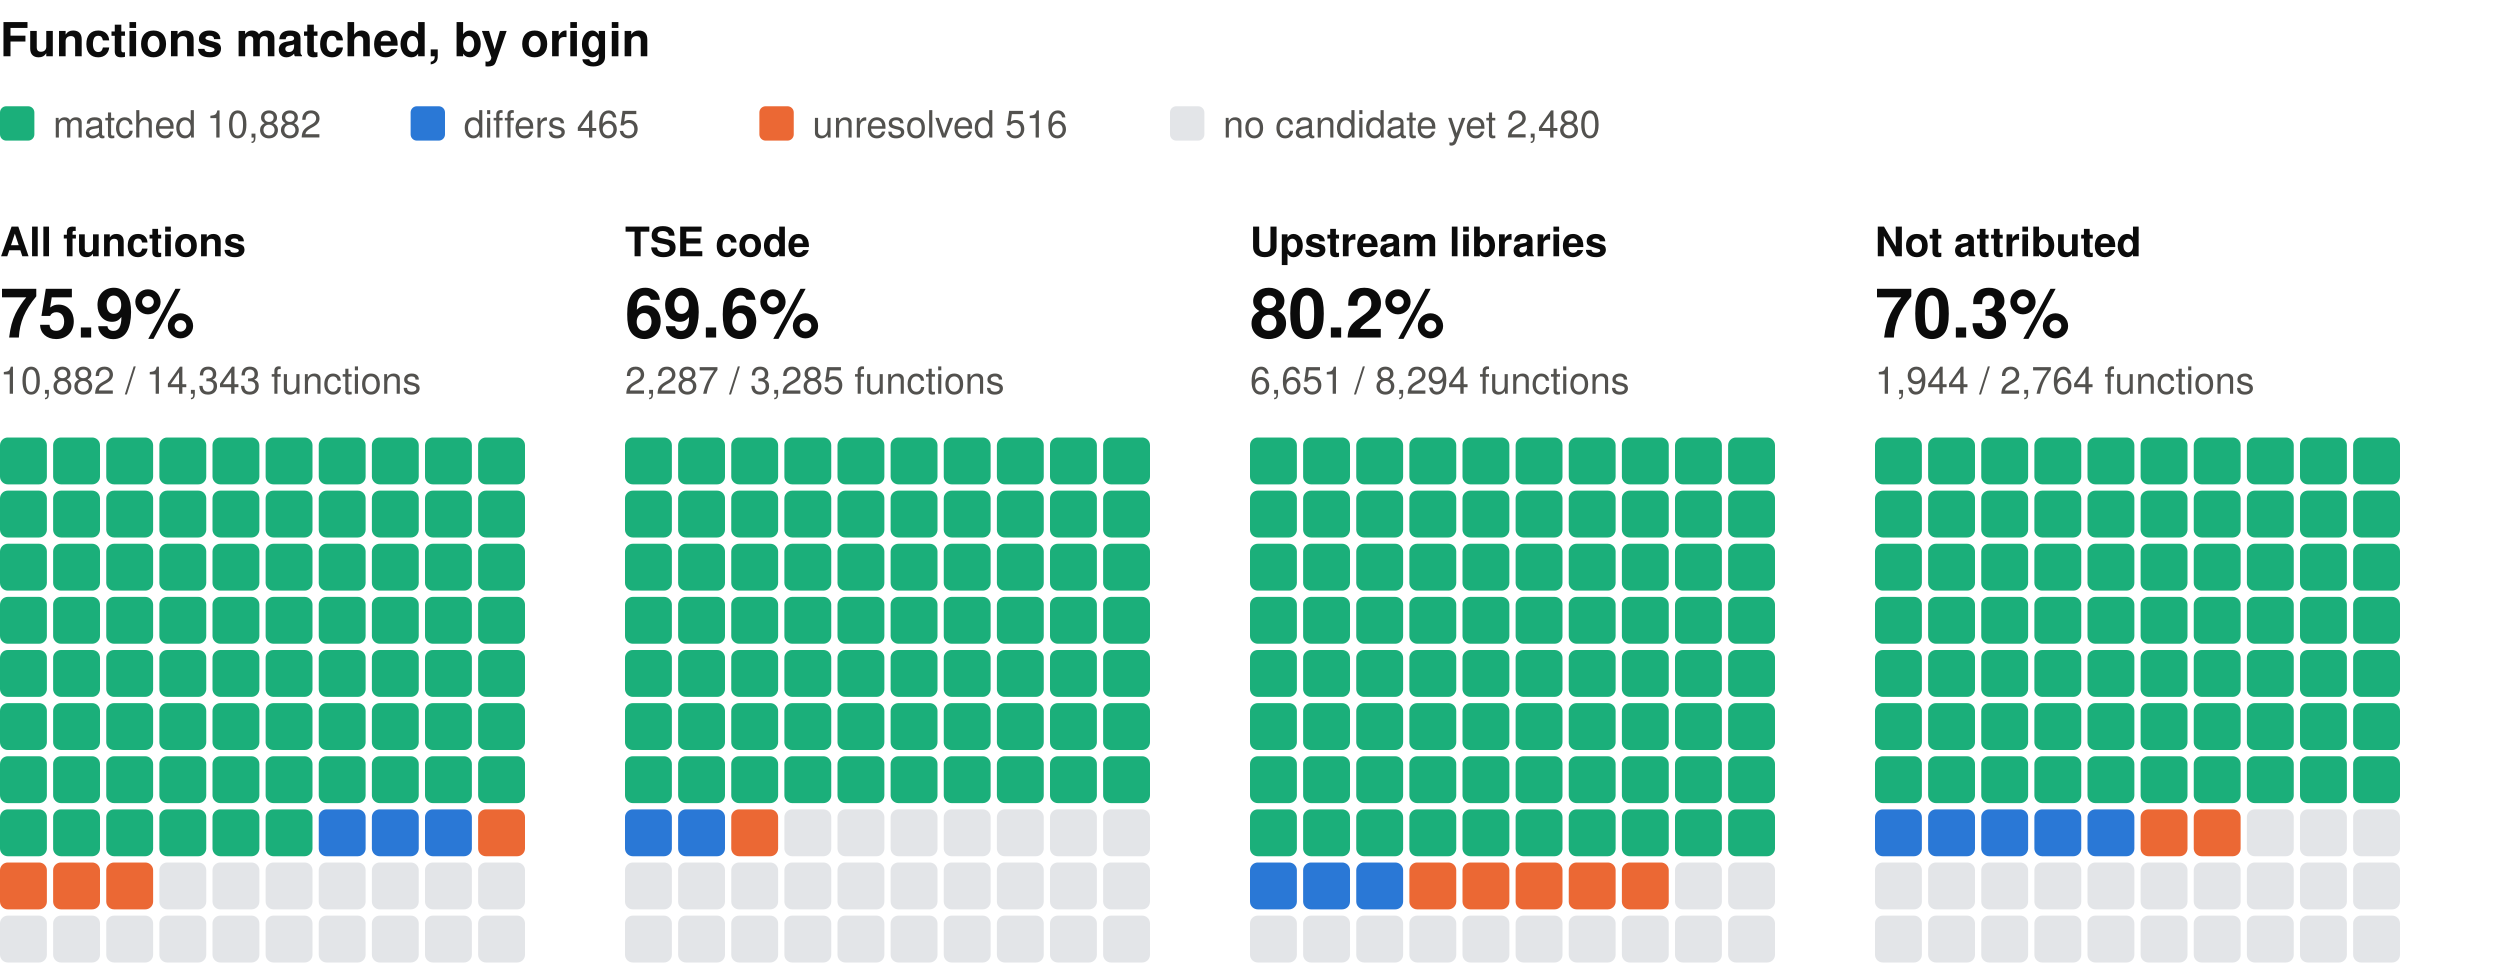
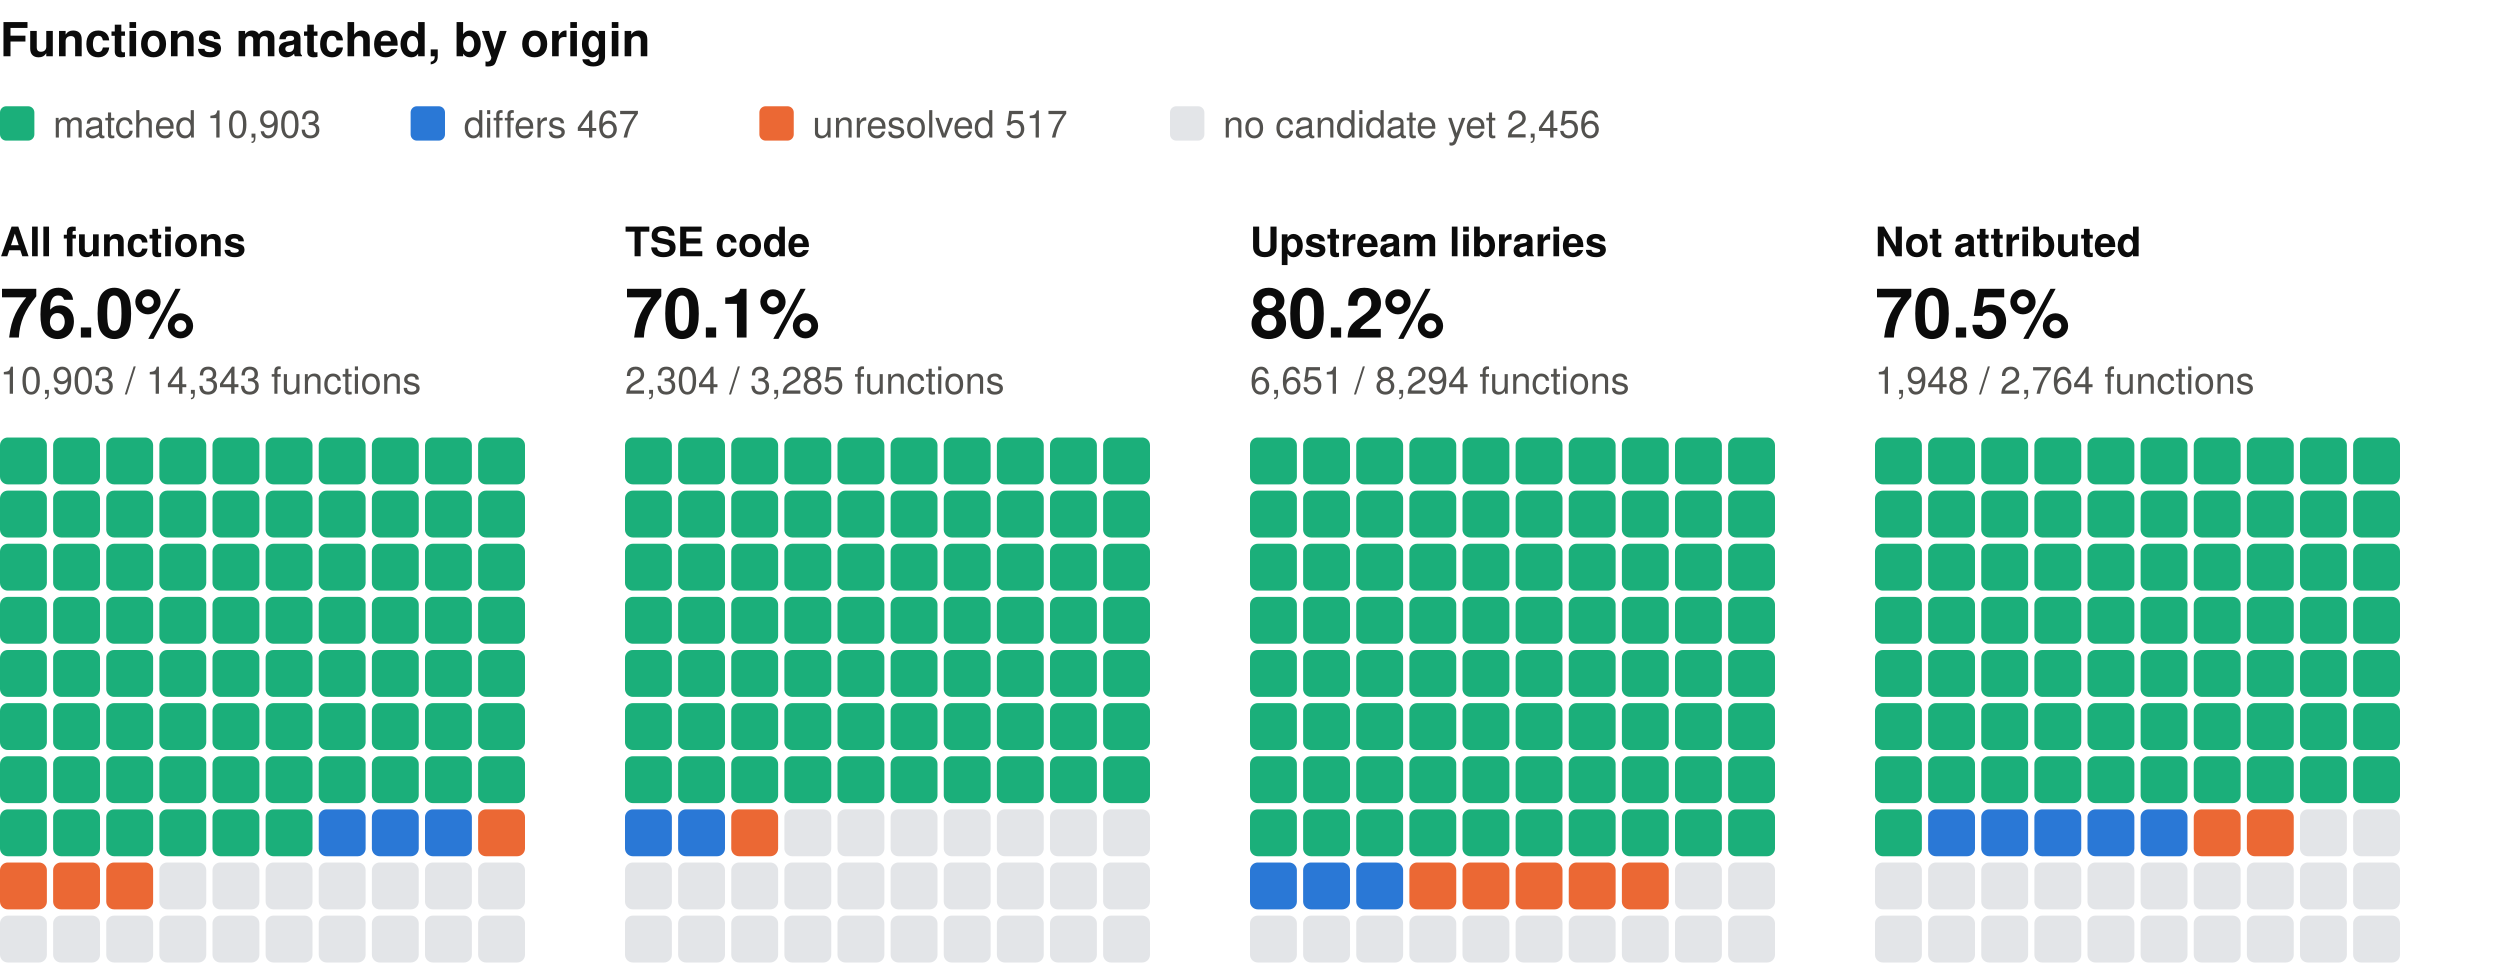
<svg xmlns="http://www.w3.org/2000/svg" width="800" height="310" viewBox="0 0 800 310" role="img" aria-label="Functions matched, by origin: one square per percent, coloured by verdict" font-family="system-ui, -apple-system, 'Segoe UI', Helvetica, Arial, sans-serif">
  <text x="0" y="18" font-size="15" fill="#0b0b0b" font-weight="600">Functions matched, by origin</text>
  <rect x="0" y="34" width="11" height="11" rx="2" fill="#1baf7a" />
-   <text x="17" y="44" font-size="12" fill="#52514e">matched 10,882</text>
+   <text x="17" y="44" font-size="12" fill="#52514e">matched 10,903</text>
  <rect x="131.4" y="34" width="11" height="11" rx="2" fill="#2a78d6" />
-   <text x="148.4" y="44" font-size="12" fill="#52514e">differs 465</text>
+   <text x="148.4" y="44" font-size="12" fill="#52514e">differs 467</text>
  <rect x="243" y="34" width="11" height="11" rx="2" fill="#eb6834" />
-   <text x="260" y="44" font-size="12" fill="#52514e">unresolved 516</text>
+   <text x="260" y="44" font-size="12" fill="#52514e">unresolved 517</text>
  <rect x="374.4" y="34" width="11" height="11" rx="2" fill="#e3e5e8" />
-   <text x="391.4" y="44" font-size="12" fill="#52514e">no candidate yet 2,480</text>
+   <text x="391.4" y="44" font-size="12" fill="#52514e">no candidate yet 2,456</text>
  <text x="0" y="82" font-size="13" fill="#0b0b0b" font-weight="600">All functions</text>
-   <text x="0" y="108" font-size="22" fill="#0b0b0b" font-weight="600">75.9%</text>
-   <text x="0" y="126" font-size="12" fill="#52514e">10,882 / 14,343 functions</text>
+   <text x="0" y="108" font-size="22" fill="#0b0b0b" font-weight="600">76.0%</text>
+   <text x="0" y="126" font-size="12" fill="#52514e">10,903 / 14,343 functions</text>
  <rect x="0" y="140" width="15" height="15" rx="2.5" fill="#1baf7a" />
  <rect x="17" y="140" width="15" height="15" rx="2.5" fill="#1baf7a" />
  <rect x="34" y="140" width="15" height="15" rx="2.5" fill="#1baf7a" />
  <rect x="51" y="140" width="15" height="15" rx="2.5" fill="#1baf7a" />
  <rect x="68" y="140" width="15" height="15" rx="2.5" fill="#1baf7a" />
  <rect x="85" y="140" width="15" height="15" rx="2.5" fill="#1baf7a" />
  <rect x="102" y="140" width="15" height="15" rx="2.5" fill="#1baf7a" />
  <rect x="119" y="140" width="15" height="15" rx="2.5" fill="#1baf7a" />
  <rect x="136" y="140" width="15" height="15" rx="2.5" fill="#1baf7a" />
  <rect x="153" y="140" width="15" height="15" rx="2.5" fill="#1baf7a" />
  <rect x="0" y="157" width="15" height="15" rx="2.5" fill="#1baf7a" />
  <rect x="17" y="157" width="15" height="15" rx="2.5" fill="#1baf7a" />
  <rect x="34" y="157" width="15" height="15" rx="2.5" fill="#1baf7a" />
  <rect x="51" y="157" width="15" height="15" rx="2.5" fill="#1baf7a" />
  <rect x="68" y="157" width="15" height="15" rx="2.5" fill="#1baf7a" />
  <rect x="85" y="157" width="15" height="15" rx="2.5" fill="#1baf7a" />
  <rect x="102" y="157" width="15" height="15" rx="2.5" fill="#1baf7a" />
  <rect x="119" y="157" width="15" height="15" rx="2.5" fill="#1baf7a" />
  <rect x="136" y="157" width="15" height="15" rx="2.5" fill="#1baf7a" />
  <rect x="153" y="157" width="15" height="15" rx="2.5" fill="#1baf7a" />
  <rect x="0" y="174" width="15" height="15" rx="2.5" fill="#1baf7a" />
  <rect x="17" y="174" width="15" height="15" rx="2.5" fill="#1baf7a" />
  <rect x="34" y="174" width="15" height="15" rx="2.5" fill="#1baf7a" />
  <rect x="51" y="174" width="15" height="15" rx="2.5" fill="#1baf7a" />
  <rect x="68" y="174" width="15" height="15" rx="2.5" fill="#1baf7a" />
  <rect x="85" y="174" width="15" height="15" rx="2.5" fill="#1baf7a" />
  <rect x="102" y="174" width="15" height="15" rx="2.5" fill="#1baf7a" />
  <rect x="119" y="174" width="15" height="15" rx="2.5" fill="#1baf7a" />
  <rect x="136" y="174" width="15" height="15" rx="2.5" fill="#1baf7a" />
  <rect x="153" y="174" width="15" height="15" rx="2.5" fill="#1baf7a" />
  <rect x="0" y="191" width="15" height="15" rx="2.5" fill="#1baf7a" />
  <rect x="17" y="191" width="15" height="15" rx="2.5" fill="#1baf7a" />
  <rect x="34" y="191" width="15" height="15" rx="2.5" fill="#1baf7a" />
  <rect x="51" y="191" width="15" height="15" rx="2.5" fill="#1baf7a" />
  <rect x="68" y="191" width="15" height="15" rx="2.5" fill="#1baf7a" />
  <rect x="85" y="191" width="15" height="15" rx="2.5" fill="#1baf7a" />
  <rect x="102" y="191" width="15" height="15" rx="2.5" fill="#1baf7a" />
  <rect x="119" y="191" width="15" height="15" rx="2.5" fill="#1baf7a" />
  <rect x="136" y="191" width="15" height="15" rx="2.5" fill="#1baf7a" />
  <rect x="153" y="191" width="15" height="15" rx="2.5" fill="#1baf7a" />
  <rect x="0" y="208" width="15" height="15" rx="2.5" fill="#1baf7a" />
  <rect x="17" y="208" width="15" height="15" rx="2.5" fill="#1baf7a" />
  <rect x="34" y="208" width="15" height="15" rx="2.5" fill="#1baf7a" />
  <rect x="51" y="208" width="15" height="15" rx="2.5" fill="#1baf7a" />
  <rect x="68" y="208" width="15" height="15" rx="2.5" fill="#1baf7a" />
  <rect x="85" y="208" width="15" height="15" rx="2.5" fill="#1baf7a" />
  <rect x="102" y="208" width="15" height="15" rx="2.5" fill="#1baf7a" />
  <rect x="119" y="208" width="15" height="15" rx="2.5" fill="#1baf7a" />
  <rect x="136" y="208" width="15" height="15" rx="2.5" fill="#1baf7a" />
  <rect x="153" y="208" width="15" height="15" rx="2.5" fill="#1baf7a" />
  <rect x="0" y="225" width="15" height="15" rx="2.5" fill="#1baf7a" />
  <rect x="17" y="225" width="15" height="15" rx="2.5" fill="#1baf7a" />
  <rect x="34" y="225" width="15" height="15" rx="2.5" fill="#1baf7a" />
  <rect x="51" y="225" width="15" height="15" rx="2.5" fill="#1baf7a" />
  <rect x="68" y="225" width="15" height="15" rx="2.5" fill="#1baf7a" />
  <rect x="85" y="225" width="15" height="15" rx="2.5" fill="#1baf7a" />
  <rect x="102" y="225" width="15" height="15" rx="2.5" fill="#1baf7a" />
  <rect x="119" y="225" width="15" height="15" rx="2.5" fill="#1baf7a" />
  <rect x="136" y="225" width="15" height="15" rx="2.5" fill="#1baf7a" />
  <rect x="153" y="225" width="15" height="15" rx="2.5" fill="#1baf7a" />
  <rect x="0" y="242" width="15" height="15" rx="2.5" fill="#1baf7a" />
  <rect x="17" y="242" width="15" height="15" rx="2.5" fill="#1baf7a" />
  <rect x="34" y="242" width="15" height="15" rx="2.5" fill="#1baf7a" />
  <rect x="51" y="242" width="15" height="15" rx="2.5" fill="#1baf7a" />
  <rect x="68" y="242" width="15" height="15" rx="2.5" fill="#1baf7a" />
  <rect x="85" y="242" width="15" height="15" rx="2.5" fill="#1baf7a" />
  <rect x="102" y="242" width="15" height="15" rx="2.5" fill="#1baf7a" />
  <rect x="119" y="242" width="15" height="15" rx="2.5" fill="#1baf7a" />
  <rect x="136" y="242" width="15" height="15" rx="2.5" fill="#1baf7a" />
  <rect x="153" y="242" width="15" height="15" rx="2.5" fill="#1baf7a" />
  <rect x="0" y="259" width="15" height="15" rx="2.5" fill="#1baf7a" />
  <rect x="17" y="259" width="15" height="15" rx="2.5" fill="#1baf7a" />
  <rect x="34" y="259" width="15" height="15" rx="2.5" fill="#1baf7a" />
  <rect x="51" y="259" width="15" height="15" rx="2.5" fill="#1baf7a" />
  <rect x="68" y="259" width="15" height="15" rx="2.5" fill="#1baf7a" />
  <rect x="85" y="259" width="15" height="15" rx="2.5" fill="#1baf7a" />
  <rect x="102" y="259" width="15" height="15" rx="2.5" fill="#2a78d6" />
  <rect x="119" y="259" width="15" height="15" rx="2.5" fill="#2a78d6" />
  <rect x="136" y="259" width="15" height="15" rx="2.5" fill="#2a78d6" />
  <rect x="153" y="259" width="15" height="15" rx="2.5" fill="#eb6834" />
  <rect x="0" y="276" width="15" height="15" rx="2.5" fill="#eb6834" />
  <rect x="17" y="276" width="15" height="15" rx="2.5" fill="#eb6834" />
  <rect x="34" y="276" width="15" height="15" rx="2.5" fill="#eb6834" />
  <rect x="51" y="276" width="15" height="15" rx="2.5" fill="#e3e5e8" />
  <rect x="68" y="276" width="15" height="15" rx="2.5" fill="#e3e5e8" />
  <rect x="85" y="276" width="15" height="15" rx="2.5" fill="#e3e5e8" />
  <rect x="102" y="276" width="15" height="15" rx="2.5" fill="#e3e5e8" />
  <rect x="119" y="276" width="15" height="15" rx="2.5" fill="#e3e5e8" />
  <rect x="136" y="276" width="15" height="15" rx="2.5" fill="#e3e5e8" />
  <rect x="153" y="276" width="15" height="15" rx="2.5" fill="#e3e5e8" />
  <rect x="0" y="293" width="15" height="15" rx="2.5" fill="#e3e5e8" />
  <rect x="17" y="293" width="15" height="15" rx="2.5" fill="#e3e5e8" />
  <rect x="34" y="293" width="15" height="15" rx="2.5" fill="#e3e5e8" />
  <rect x="51" y="293" width="15" height="15" rx="2.5" fill="#e3e5e8" />
  <rect x="68" y="293" width="15" height="15" rx="2.5" fill="#e3e5e8" />
  <rect x="85" y="293" width="15" height="15" rx="2.5" fill="#e3e5e8" />
  <rect x="102" y="293" width="15" height="15" rx="2.5" fill="#e3e5e8" />
  <rect x="119" y="293" width="15" height="15" rx="2.5" fill="#e3e5e8" />
  <rect x="136" y="293" width="15" height="15" rx="2.5" fill="#e3e5e8" />
  <rect x="153" y="293" width="15" height="15" rx="2.5" fill="#e3e5e8" />
  <text x="200" y="82" font-size="13" fill="#0b0b0b" font-weight="600">TSE code</text>
-   <text x="200" y="108" font-size="22" fill="#0b0b0b" font-weight="600">69.6%</text>
-   <text x="200" y="126" font-size="12" fill="#52514e">2,287 / 3,285 functions</text>
+   <text x="200" y="108" font-size="22" fill="#0b0b0b" font-weight="600">70.1%</text>
+   <text x="200" y="126" font-size="12" fill="#52514e">2,304 / 3,285 functions</text>
  <rect x="200" y="140" width="15" height="15" rx="2.5" fill="#1baf7a" />
  <rect x="217" y="140" width="15" height="15" rx="2.5" fill="#1baf7a" />
  <rect x="234" y="140" width="15" height="15" rx="2.5" fill="#1baf7a" />
  <rect x="251" y="140" width="15" height="15" rx="2.5" fill="#1baf7a" />
  <rect x="268" y="140" width="15" height="15" rx="2.5" fill="#1baf7a" />
  <rect x="285" y="140" width="15" height="15" rx="2.5" fill="#1baf7a" />
  <rect x="302" y="140" width="15" height="15" rx="2.5" fill="#1baf7a" />
  <rect x="319" y="140" width="15" height="15" rx="2.5" fill="#1baf7a" />
  <rect x="336" y="140" width="15" height="15" rx="2.5" fill="#1baf7a" />
  <rect x="353" y="140" width="15" height="15" rx="2.5" fill="#1baf7a" />
  <rect x="200" y="157" width="15" height="15" rx="2.5" fill="#1baf7a" />
  <rect x="217" y="157" width="15" height="15" rx="2.5" fill="#1baf7a" />
  <rect x="234" y="157" width="15" height="15" rx="2.5" fill="#1baf7a" />
  <rect x="251" y="157" width="15" height="15" rx="2.5" fill="#1baf7a" />
  <rect x="268" y="157" width="15" height="15" rx="2.5" fill="#1baf7a" />
  <rect x="285" y="157" width="15" height="15" rx="2.5" fill="#1baf7a" />
  <rect x="302" y="157" width="15" height="15" rx="2.5" fill="#1baf7a" />
  <rect x="319" y="157" width="15" height="15" rx="2.5" fill="#1baf7a" />
  <rect x="336" y="157" width="15" height="15" rx="2.5" fill="#1baf7a" />
  <rect x="353" y="157" width="15" height="15" rx="2.5" fill="#1baf7a" />
  <rect x="200" y="174" width="15" height="15" rx="2.5" fill="#1baf7a" />
  <rect x="217" y="174" width="15" height="15" rx="2.5" fill="#1baf7a" />
  <rect x="234" y="174" width="15" height="15" rx="2.5" fill="#1baf7a" />
  <rect x="251" y="174" width="15" height="15" rx="2.5" fill="#1baf7a" />
  <rect x="268" y="174" width="15" height="15" rx="2.5" fill="#1baf7a" />
  <rect x="285" y="174" width="15" height="15" rx="2.5" fill="#1baf7a" />
  <rect x="302" y="174" width="15" height="15" rx="2.5" fill="#1baf7a" />
  <rect x="319" y="174" width="15" height="15" rx="2.5" fill="#1baf7a" />
  <rect x="336" y="174" width="15" height="15" rx="2.5" fill="#1baf7a" />
  <rect x="353" y="174" width="15" height="15" rx="2.5" fill="#1baf7a" />
  <rect x="200" y="191" width="15" height="15" rx="2.5" fill="#1baf7a" />
  <rect x="217" y="191" width="15" height="15" rx="2.5" fill="#1baf7a" />
  <rect x="234" y="191" width="15" height="15" rx="2.5" fill="#1baf7a" />
  <rect x="251" y="191" width="15" height="15" rx="2.5" fill="#1baf7a" />
  <rect x="268" y="191" width="15" height="15" rx="2.5" fill="#1baf7a" />
  <rect x="285" y="191" width="15" height="15" rx="2.5" fill="#1baf7a" />
  <rect x="302" y="191" width="15" height="15" rx="2.5" fill="#1baf7a" />
  <rect x="319" y="191" width="15" height="15" rx="2.5" fill="#1baf7a" />
  <rect x="336" y="191" width="15" height="15" rx="2.5" fill="#1baf7a" />
  <rect x="353" y="191" width="15" height="15" rx="2.5" fill="#1baf7a" />
  <rect x="200" y="208" width="15" height="15" rx="2.5" fill="#1baf7a" />
  <rect x="217" y="208" width="15" height="15" rx="2.5" fill="#1baf7a" />
  <rect x="234" y="208" width="15" height="15" rx="2.5" fill="#1baf7a" />
  <rect x="251" y="208" width="15" height="15" rx="2.5" fill="#1baf7a" />
  <rect x="268" y="208" width="15" height="15" rx="2.5" fill="#1baf7a" />
  <rect x="285" y="208" width="15" height="15" rx="2.5" fill="#1baf7a" />
  <rect x="302" y="208" width="15" height="15" rx="2.5" fill="#1baf7a" />
  <rect x="319" y="208" width="15" height="15" rx="2.5" fill="#1baf7a" />
  <rect x="336" y="208" width="15" height="15" rx="2.5" fill="#1baf7a" />
  <rect x="353" y="208" width="15" height="15" rx="2.5" fill="#1baf7a" />
  <rect x="200" y="225" width="15" height="15" rx="2.5" fill="#1baf7a" />
  <rect x="217" y="225" width="15" height="15" rx="2.5" fill="#1baf7a" />
  <rect x="234" y="225" width="15" height="15" rx="2.5" fill="#1baf7a" />
  <rect x="251" y="225" width="15" height="15" rx="2.5" fill="#1baf7a" />
  <rect x="268" y="225" width="15" height="15" rx="2.5" fill="#1baf7a" />
  <rect x="285" y="225" width="15" height="15" rx="2.5" fill="#1baf7a" />
  <rect x="302" y="225" width="15" height="15" rx="2.5" fill="#1baf7a" />
  <rect x="319" y="225" width="15" height="15" rx="2.5" fill="#1baf7a" />
  <rect x="336" y="225" width="15" height="15" rx="2.5" fill="#1baf7a" />
  <rect x="353" y="225" width="15" height="15" rx="2.5" fill="#1baf7a" />
  <rect x="200" y="242" width="15" height="15" rx="2.5" fill="#1baf7a" />
  <rect x="217" y="242" width="15" height="15" rx="2.5" fill="#1baf7a" />
  <rect x="234" y="242" width="15" height="15" rx="2.5" fill="#1baf7a" />
  <rect x="251" y="242" width="15" height="15" rx="2.5" fill="#1baf7a" />
  <rect x="268" y="242" width="15" height="15" rx="2.5" fill="#1baf7a" />
  <rect x="285" y="242" width="15" height="15" rx="2.5" fill="#1baf7a" />
  <rect x="302" y="242" width="15" height="15" rx="2.5" fill="#1baf7a" />
  <rect x="319" y="242" width="15" height="15" rx="2.5" fill="#1baf7a" />
  <rect x="336" y="242" width="15" height="15" rx="2.5" fill="#1baf7a" />
  <rect x="353" y="242" width="15" height="15" rx="2.5" fill="#1baf7a" />
  <rect x="200" y="259" width="15" height="15" rx="2.5" fill="#2a78d6" />
  <rect x="217" y="259" width="15" height="15" rx="2.5" fill="#2a78d6" />
  <rect x="234" y="259" width="15" height="15" rx="2.5" fill="#eb6834" />
  <rect x="251" y="259" width="15" height="15" rx="2.5" fill="#e3e5e8" />
  <rect x="268" y="259" width="15" height="15" rx="2.5" fill="#e3e5e8" />
  <rect x="285" y="259" width="15" height="15" rx="2.5" fill="#e3e5e8" />
  <rect x="302" y="259" width="15" height="15" rx="2.5" fill="#e3e5e8" />
  <rect x="319" y="259" width="15" height="15" rx="2.5" fill="#e3e5e8" />
  <rect x="336" y="259" width="15" height="15" rx="2.5" fill="#e3e5e8" />
  <rect x="353" y="259" width="15" height="15" rx="2.5" fill="#e3e5e8" />
  <rect x="200" y="276" width="15" height="15" rx="2.5" fill="#e3e5e8" />
  <rect x="217" y="276" width="15" height="15" rx="2.5" fill="#e3e5e8" />
  <rect x="234" y="276" width="15" height="15" rx="2.5" fill="#e3e5e8" />
  <rect x="251" y="276" width="15" height="15" rx="2.5" fill="#e3e5e8" />
  <rect x="268" y="276" width="15" height="15" rx="2.5" fill="#e3e5e8" />
  <rect x="285" y="276" width="15" height="15" rx="2.5" fill="#e3e5e8" />
  <rect x="302" y="276" width="15" height="15" rx="2.5" fill="#e3e5e8" />
  <rect x="319" y="276" width="15" height="15" rx="2.5" fill="#e3e5e8" />
  <rect x="336" y="276" width="15" height="15" rx="2.5" fill="#e3e5e8" />
  <rect x="353" y="276" width="15" height="15" rx="2.5" fill="#e3e5e8" />
  <rect x="200" y="293" width="15" height="15" rx="2.5" fill="#e3e5e8" />
  <rect x="217" y="293" width="15" height="15" rx="2.5" fill="#e3e5e8" />
  <rect x="234" y="293" width="15" height="15" rx="2.5" fill="#e3e5e8" />
  <rect x="251" y="293" width="15" height="15" rx="2.5" fill="#e3e5e8" />
  <rect x="268" y="293" width="15" height="15" rx="2.5" fill="#e3e5e8" />
  <rect x="285" y="293" width="15" height="15" rx="2.5" fill="#e3e5e8" />
  <rect x="302" y="293" width="15" height="15" rx="2.5" fill="#e3e5e8" />
  <rect x="319" y="293" width="15" height="15" rx="2.5" fill="#e3e5e8" />
  <rect x="336" y="293" width="15" height="15" rx="2.5" fill="#e3e5e8" />
  <rect x="353" y="293" width="15" height="15" rx="2.5" fill="#e3e5e8" />
  <text x="400" y="82" font-size="13" fill="#0b0b0b" font-weight="600">Upstream libraries</text>
  <text x="400" y="108" font-size="22" fill="#0b0b0b" font-weight="600">80.2%</text>
  <text x="400" y="126" font-size="12" fill="#52514e">6,651 / 8,294 functions</text>
  <rect x="400" y="140" width="15" height="15" rx="2.5" fill="#1baf7a" />
  <rect x="417" y="140" width="15" height="15" rx="2.5" fill="#1baf7a" />
  <rect x="434" y="140" width="15" height="15" rx="2.5" fill="#1baf7a" />
  <rect x="451" y="140" width="15" height="15" rx="2.5" fill="#1baf7a" />
  <rect x="468" y="140" width="15" height="15" rx="2.5" fill="#1baf7a" />
  <rect x="485" y="140" width="15" height="15" rx="2.5" fill="#1baf7a" />
  <rect x="502" y="140" width="15" height="15" rx="2.5" fill="#1baf7a" />
  <rect x="519" y="140" width="15" height="15" rx="2.5" fill="#1baf7a" />
  <rect x="536" y="140" width="15" height="15" rx="2.5" fill="#1baf7a" />
  <rect x="553" y="140" width="15" height="15" rx="2.5" fill="#1baf7a" />
  <rect x="400" y="157" width="15" height="15" rx="2.5" fill="#1baf7a" />
  <rect x="417" y="157" width="15" height="15" rx="2.5" fill="#1baf7a" />
  <rect x="434" y="157" width="15" height="15" rx="2.5" fill="#1baf7a" />
  <rect x="451" y="157" width="15" height="15" rx="2.5" fill="#1baf7a" />
  <rect x="468" y="157" width="15" height="15" rx="2.5" fill="#1baf7a" />
  <rect x="485" y="157" width="15" height="15" rx="2.5" fill="#1baf7a" />
  <rect x="502" y="157" width="15" height="15" rx="2.5" fill="#1baf7a" />
  <rect x="519" y="157" width="15" height="15" rx="2.5" fill="#1baf7a" />
  <rect x="536" y="157" width="15" height="15" rx="2.5" fill="#1baf7a" />
  <rect x="553" y="157" width="15" height="15" rx="2.5" fill="#1baf7a" />
  <rect x="400" y="174" width="15" height="15" rx="2.5" fill="#1baf7a" />
  <rect x="417" y="174" width="15" height="15" rx="2.5" fill="#1baf7a" />
  <rect x="434" y="174" width="15" height="15" rx="2.5" fill="#1baf7a" />
  <rect x="451" y="174" width="15" height="15" rx="2.5" fill="#1baf7a" />
  <rect x="468" y="174" width="15" height="15" rx="2.5" fill="#1baf7a" />
  <rect x="485" y="174" width="15" height="15" rx="2.5" fill="#1baf7a" />
  <rect x="502" y="174" width="15" height="15" rx="2.5" fill="#1baf7a" />
  <rect x="519" y="174" width="15" height="15" rx="2.5" fill="#1baf7a" />
  <rect x="536" y="174" width="15" height="15" rx="2.5" fill="#1baf7a" />
  <rect x="553" y="174" width="15" height="15" rx="2.5" fill="#1baf7a" />
  <rect x="400" y="191" width="15" height="15" rx="2.5" fill="#1baf7a" />
  <rect x="417" y="191" width="15" height="15" rx="2.5" fill="#1baf7a" />
  <rect x="434" y="191" width="15" height="15" rx="2.5" fill="#1baf7a" />
  <rect x="451" y="191" width="15" height="15" rx="2.5" fill="#1baf7a" />
  <rect x="468" y="191" width="15" height="15" rx="2.5" fill="#1baf7a" />
  <rect x="485" y="191" width="15" height="15" rx="2.5" fill="#1baf7a" />
  <rect x="502" y="191" width="15" height="15" rx="2.5" fill="#1baf7a" />
  <rect x="519" y="191" width="15" height="15" rx="2.5" fill="#1baf7a" />
  <rect x="536" y="191" width="15" height="15" rx="2.5" fill="#1baf7a" />
  <rect x="553" y="191" width="15" height="15" rx="2.5" fill="#1baf7a" />
  <rect x="400" y="208" width="15" height="15" rx="2.5" fill="#1baf7a" />
  <rect x="417" y="208" width="15" height="15" rx="2.5" fill="#1baf7a" />
  <rect x="434" y="208" width="15" height="15" rx="2.5" fill="#1baf7a" />
  <rect x="451" y="208" width="15" height="15" rx="2.5" fill="#1baf7a" />
  <rect x="468" y="208" width="15" height="15" rx="2.5" fill="#1baf7a" />
  <rect x="485" y="208" width="15" height="15" rx="2.5" fill="#1baf7a" />
  <rect x="502" y="208" width="15" height="15" rx="2.5" fill="#1baf7a" />
  <rect x="519" y="208" width="15" height="15" rx="2.5" fill="#1baf7a" />
  <rect x="536" y="208" width="15" height="15" rx="2.5" fill="#1baf7a" />
  <rect x="553" y="208" width="15" height="15" rx="2.5" fill="#1baf7a" />
  <rect x="400" y="225" width="15" height="15" rx="2.5" fill="#1baf7a" />
  <rect x="417" y="225" width="15" height="15" rx="2.5" fill="#1baf7a" />
  <rect x="434" y="225" width="15" height="15" rx="2.5" fill="#1baf7a" />
  <rect x="451" y="225" width="15" height="15" rx="2.5" fill="#1baf7a" />
  <rect x="468" y="225" width="15" height="15" rx="2.5" fill="#1baf7a" />
  <rect x="485" y="225" width="15" height="15" rx="2.5" fill="#1baf7a" />
  <rect x="502" y="225" width="15" height="15" rx="2.5" fill="#1baf7a" />
  <rect x="519" y="225" width="15" height="15" rx="2.5" fill="#1baf7a" />
  <rect x="536" y="225" width="15" height="15" rx="2.5" fill="#1baf7a" />
  <rect x="553" y="225" width="15" height="15" rx="2.5" fill="#1baf7a" />
  <rect x="400" y="242" width="15" height="15" rx="2.5" fill="#1baf7a" />
  <rect x="417" y="242" width="15" height="15" rx="2.5" fill="#1baf7a" />
  <rect x="434" y="242" width="15" height="15" rx="2.5" fill="#1baf7a" />
  <rect x="451" y="242" width="15" height="15" rx="2.5" fill="#1baf7a" />
  <rect x="468" y="242" width="15" height="15" rx="2.5" fill="#1baf7a" />
  <rect x="485" y="242" width="15" height="15" rx="2.5" fill="#1baf7a" />
  <rect x="502" y="242" width="15" height="15" rx="2.5" fill="#1baf7a" />
  <rect x="519" y="242" width="15" height="15" rx="2.5" fill="#1baf7a" />
  <rect x="536" y="242" width="15" height="15" rx="2.5" fill="#1baf7a" />
  <rect x="553" y="242" width="15" height="15" rx="2.5" fill="#1baf7a" />
  <rect x="400" y="259" width="15" height="15" rx="2.5" fill="#1baf7a" />
  <rect x="417" y="259" width="15" height="15" rx="2.5" fill="#1baf7a" />
  <rect x="434" y="259" width="15" height="15" rx="2.5" fill="#1baf7a" />
  <rect x="451" y="259" width="15" height="15" rx="2.5" fill="#1baf7a" />
  <rect x="468" y="259" width="15" height="15" rx="2.5" fill="#1baf7a" />
  <rect x="485" y="259" width="15" height="15" rx="2.5" fill="#1baf7a" />
  <rect x="502" y="259" width="15" height="15" rx="2.5" fill="#1baf7a" />
  <rect x="519" y="259" width="15" height="15" rx="2.5" fill="#1baf7a" />
  <rect x="536" y="259" width="15" height="15" rx="2.5" fill="#1baf7a" />
  <rect x="553" y="259" width="15" height="15" rx="2.5" fill="#1baf7a" />
  <rect x="400" y="276" width="15" height="15" rx="2.5" fill="#2a78d6" />
  <rect x="417" y="276" width="15" height="15" rx="2.5" fill="#2a78d6" />
  <rect x="434" y="276" width="15" height="15" rx="2.5" fill="#2a78d6" />
  <rect x="451" y="276" width="15" height="15" rx="2.5" fill="#eb6834" />
  <rect x="468" y="276" width="15" height="15" rx="2.5" fill="#eb6834" />
  <rect x="485" y="276" width="15" height="15" rx="2.5" fill="#eb6834" />
  <rect x="502" y="276" width="15" height="15" rx="2.5" fill="#eb6834" />
  <rect x="519" y="276" width="15" height="15" rx="2.5" fill="#eb6834" />
  <rect x="536" y="276" width="15" height="15" rx="2.5" fill="#e3e5e8" />
  <rect x="553" y="276" width="15" height="15" rx="2.5" fill="#e3e5e8" />
  <rect x="400" y="293" width="15" height="15" rx="2.5" fill="#e3e5e8" />
  <rect x="417" y="293" width="15" height="15" rx="2.5" fill="#e3e5e8" />
  <rect x="434" y="293" width="15" height="15" rx="2.5" fill="#e3e5e8" />
  <rect x="451" y="293" width="15" height="15" rx="2.5" fill="#e3e5e8" />
  <rect x="468" y="293" width="15" height="15" rx="2.5" fill="#e3e5e8" />
  <rect x="485" y="293" width="15" height="15" rx="2.5" fill="#e3e5e8" />
  <rect x="502" y="293" width="15" height="15" rx="2.5" fill="#e3e5e8" />
  <rect x="519" y="293" width="15" height="15" rx="2.5" fill="#e3e5e8" />
  <rect x="536" y="293" width="15" height="15" rx="2.5" fill="#e3e5e8" />
  <rect x="553" y="293" width="15" height="15" rx="2.5" fill="#e3e5e8" />
  <text x="600" y="82" font-size="13" fill="#0b0b0b" font-weight="600">Not attributed</text>
-   <text x="600" y="108" font-size="22" fill="#0b0b0b" font-weight="600">70.3%</text>
-   <text x="600" y="126" font-size="12" fill="#52514e">1,944 / 2,764 functions</text>
+   <text x="600" y="108" font-size="22" fill="#0b0b0b" font-weight="600">70.5%</text>
+   <text x="600" y="126" font-size="12" fill="#52514e">1,948 / 2,764 functions</text>
  <rect x="600" y="140" width="15" height="15" rx="2.5" fill="#1baf7a" />
  <rect x="617" y="140" width="15" height="15" rx="2.5" fill="#1baf7a" />
  <rect x="634" y="140" width="15" height="15" rx="2.5" fill="#1baf7a" />
  <rect x="651" y="140" width="15" height="15" rx="2.5" fill="#1baf7a" />
  <rect x="668" y="140" width="15" height="15" rx="2.5" fill="#1baf7a" />
  <rect x="685" y="140" width="15" height="15" rx="2.5" fill="#1baf7a" />
  <rect x="702" y="140" width="15" height="15" rx="2.5" fill="#1baf7a" />
  <rect x="719" y="140" width="15" height="15" rx="2.5" fill="#1baf7a" />
  <rect x="736" y="140" width="15" height="15" rx="2.5" fill="#1baf7a" />
  <rect x="753" y="140" width="15" height="15" rx="2.5" fill="#1baf7a" />
  <rect x="600" y="157" width="15" height="15" rx="2.5" fill="#1baf7a" />
  <rect x="617" y="157" width="15" height="15" rx="2.5" fill="#1baf7a" />
  <rect x="634" y="157" width="15" height="15" rx="2.5" fill="#1baf7a" />
  <rect x="651" y="157" width="15" height="15" rx="2.5" fill="#1baf7a" />
  <rect x="668" y="157" width="15" height="15" rx="2.5" fill="#1baf7a" />
  <rect x="685" y="157" width="15" height="15" rx="2.5" fill="#1baf7a" />
  <rect x="702" y="157" width="15" height="15" rx="2.5" fill="#1baf7a" />
  <rect x="719" y="157" width="15" height="15" rx="2.5" fill="#1baf7a" />
  <rect x="736" y="157" width="15" height="15" rx="2.5" fill="#1baf7a" />
  <rect x="753" y="157" width="15" height="15" rx="2.5" fill="#1baf7a" />
  <rect x="600" y="174" width="15" height="15" rx="2.5" fill="#1baf7a" />
  <rect x="617" y="174" width="15" height="15" rx="2.5" fill="#1baf7a" />
  <rect x="634" y="174" width="15" height="15" rx="2.5" fill="#1baf7a" />
  <rect x="651" y="174" width="15" height="15" rx="2.5" fill="#1baf7a" />
  <rect x="668" y="174" width="15" height="15" rx="2.5" fill="#1baf7a" />
  <rect x="685" y="174" width="15" height="15" rx="2.5" fill="#1baf7a" />
  <rect x="702" y="174" width="15" height="15" rx="2.5" fill="#1baf7a" />
  <rect x="719" y="174" width="15" height="15" rx="2.5" fill="#1baf7a" />
  <rect x="736" y="174" width="15" height="15" rx="2.5" fill="#1baf7a" />
  <rect x="753" y="174" width="15" height="15" rx="2.5" fill="#1baf7a" />
  <rect x="600" y="191" width="15" height="15" rx="2.5" fill="#1baf7a" />
  <rect x="617" y="191" width="15" height="15" rx="2.5" fill="#1baf7a" />
  <rect x="634" y="191" width="15" height="15" rx="2.5" fill="#1baf7a" />
  <rect x="651" y="191" width="15" height="15" rx="2.5" fill="#1baf7a" />
  <rect x="668" y="191" width="15" height="15" rx="2.5" fill="#1baf7a" />
  <rect x="685" y="191" width="15" height="15" rx="2.5" fill="#1baf7a" />
  <rect x="702" y="191" width="15" height="15" rx="2.5" fill="#1baf7a" />
  <rect x="719" y="191" width="15" height="15" rx="2.5" fill="#1baf7a" />
  <rect x="736" y="191" width="15" height="15" rx="2.5" fill="#1baf7a" />
  <rect x="753" y="191" width="15" height="15" rx="2.5" fill="#1baf7a" />
  <rect x="600" y="208" width="15" height="15" rx="2.5" fill="#1baf7a" />
  <rect x="617" y="208" width="15" height="15" rx="2.5" fill="#1baf7a" />
  <rect x="634" y="208" width="15" height="15" rx="2.5" fill="#1baf7a" />
  <rect x="651" y="208" width="15" height="15" rx="2.5" fill="#1baf7a" />
  <rect x="668" y="208" width="15" height="15" rx="2.5" fill="#1baf7a" />
  <rect x="685" y="208" width="15" height="15" rx="2.5" fill="#1baf7a" />
  <rect x="702" y="208" width="15" height="15" rx="2.5" fill="#1baf7a" />
  <rect x="719" y="208" width="15" height="15" rx="2.5" fill="#1baf7a" />
  <rect x="736" y="208" width="15" height="15" rx="2.5" fill="#1baf7a" />
  <rect x="753" y="208" width="15" height="15" rx="2.5" fill="#1baf7a" />
  <rect x="600" y="225" width="15" height="15" rx="2.5" fill="#1baf7a" />
  <rect x="617" y="225" width="15" height="15" rx="2.5" fill="#1baf7a" />
  <rect x="634" y="225" width="15" height="15" rx="2.5" fill="#1baf7a" />
  <rect x="651" y="225" width="15" height="15" rx="2.5" fill="#1baf7a" />
  <rect x="668" y="225" width="15" height="15" rx="2.5" fill="#1baf7a" />
  <rect x="685" y="225" width="15" height="15" rx="2.5" fill="#1baf7a" />
  <rect x="702" y="225" width="15" height="15" rx="2.5" fill="#1baf7a" />
  <rect x="719" y="225" width="15" height="15" rx="2.5" fill="#1baf7a" />
  <rect x="736" y="225" width="15" height="15" rx="2.5" fill="#1baf7a" />
  <rect x="753" y="225" width="15" height="15" rx="2.5" fill="#1baf7a" />
  <rect x="600" y="242" width="15" height="15" rx="2.5" fill="#1baf7a" />
  <rect x="617" y="242" width="15" height="15" rx="2.5" fill="#1baf7a" />
  <rect x="634" y="242" width="15" height="15" rx="2.5" fill="#1baf7a" />
  <rect x="651" y="242" width="15" height="15" rx="2.5" fill="#1baf7a" />
  <rect x="668" y="242" width="15" height="15" rx="2.5" fill="#1baf7a" />
  <rect x="685" y="242" width="15" height="15" rx="2.5" fill="#1baf7a" />
  <rect x="702" y="242" width="15" height="15" rx="2.5" fill="#1baf7a" />
  <rect x="719" y="242" width="15" height="15" rx="2.5" fill="#1baf7a" />
  <rect x="736" y="242" width="15" height="15" rx="2.5" fill="#1baf7a" />
  <rect x="753" y="242" width="15" height="15" rx="2.5" fill="#1baf7a" />
-   <rect x="600" y="259" width="15" height="15" rx="2.5" fill="#2a78d6" />
+   <rect x="600" y="259" width="15" height="15" rx="2.5" fill="#1baf7a" />
  <rect x="617" y="259" width="15" height="15" rx="2.5" fill="#2a78d6" />
  <rect x="634" y="259" width="15" height="15" rx="2.5" fill="#2a78d6" />
  <rect x="651" y="259" width="15" height="15" rx="2.5" fill="#2a78d6" />
  <rect x="668" y="259" width="15" height="15" rx="2.5" fill="#2a78d6" />
-   <rect x="685" y="259" width="15" height="15" rx="2.5" fill="#eb6834" />
+   <rect x="685" y="259" width="15" height="15" rx="2.5" fill="#2a78d6" />
  <rect x="702" y="259" width="15" height="15" rx="2.5" fill="#eb6834" />
-   <rect x="719" y="259" width="15" height="15" rx="2.5" fill="#e3e5e8" />
+   <rect x="719" y="259" width="15" height="15" rx="2.5" fill="#eb6834" />
  <rect x="736" y="259" width="15" height="15" rx="2.5" fill="#e3e5e8" />
  <rect x="753" y="259" width="15" height="15" rx="2.5" fill="#e3e5e8" />
  <rect x="600" y="276" width="15" height="15" rx="2.5" fill="#e3e5e8" />
  <rect x="617" y="276" width="15" height="15" rx="2.5" fill="#e3e5e8" />
  <rect x="634" y="276" width="15" height="15" rx="2.5" fill="#e3e5e8" />
  <rect x="651" y="276" width="15" height="15" rx="2.5" fill="#e3e5e8" />
  <rect x="668" y="276" width="15" height="15" rx="2.5" fill="#e3e5e8" />
  <rect x="685" y="276" width="15" height="15" rx="2.5" fill="#e3e5e8" />
  <rect x="702" y="276" width="15" height="15" rx="2.5" fill="#e3e5e8" />
  <rect x="719" y="276" width="15" height="15" rx="2.5" fill="#e3e5e8" />
  <rect x="736" y="276" width="15" height="15" rx="2.5" fill="#e3e5e8" />
  <rect x="753" y="276" width="15" height="15" rx="2.5" fill="#e3e5e8" />
  <rect x="600" y="293" width="15" height="15" rx="2.5" fill="#e3e5e8" />
  <rect x="617" y="293" width="15" height="15" rx="2.5" fill="#e3e5e8" />
  <rect x="634" y="293" width="15" height="15" rx="2.5" fill="#e3e5e8" />
  <rect x="651" y="293" width="15" height="15" rx="2.5" fill="#e3e5e8" />
  <rect x="668" y="293" width="15" height="15" rx="2.5" fill="#e3e5e8" />
  <rect x="685" y="293" width="15" height="15" rx="2.5" fill="#e3e5e8" />
  <rect x="702" y="293" width="15" height="15" rx="2.5" fill="#e3e5e8" />
  <rect x="719" y="293" width="15" height="15" rx="2.5" fill="#e3e5e8" />
  <rect x="736" y="293" width="15" height="15" rx="2.5" fill="#e3e5e8" />
  <rect x="753" y="293" width="15" height="15" rx="2.5" fill="#e3e5e8" />
</svg>
